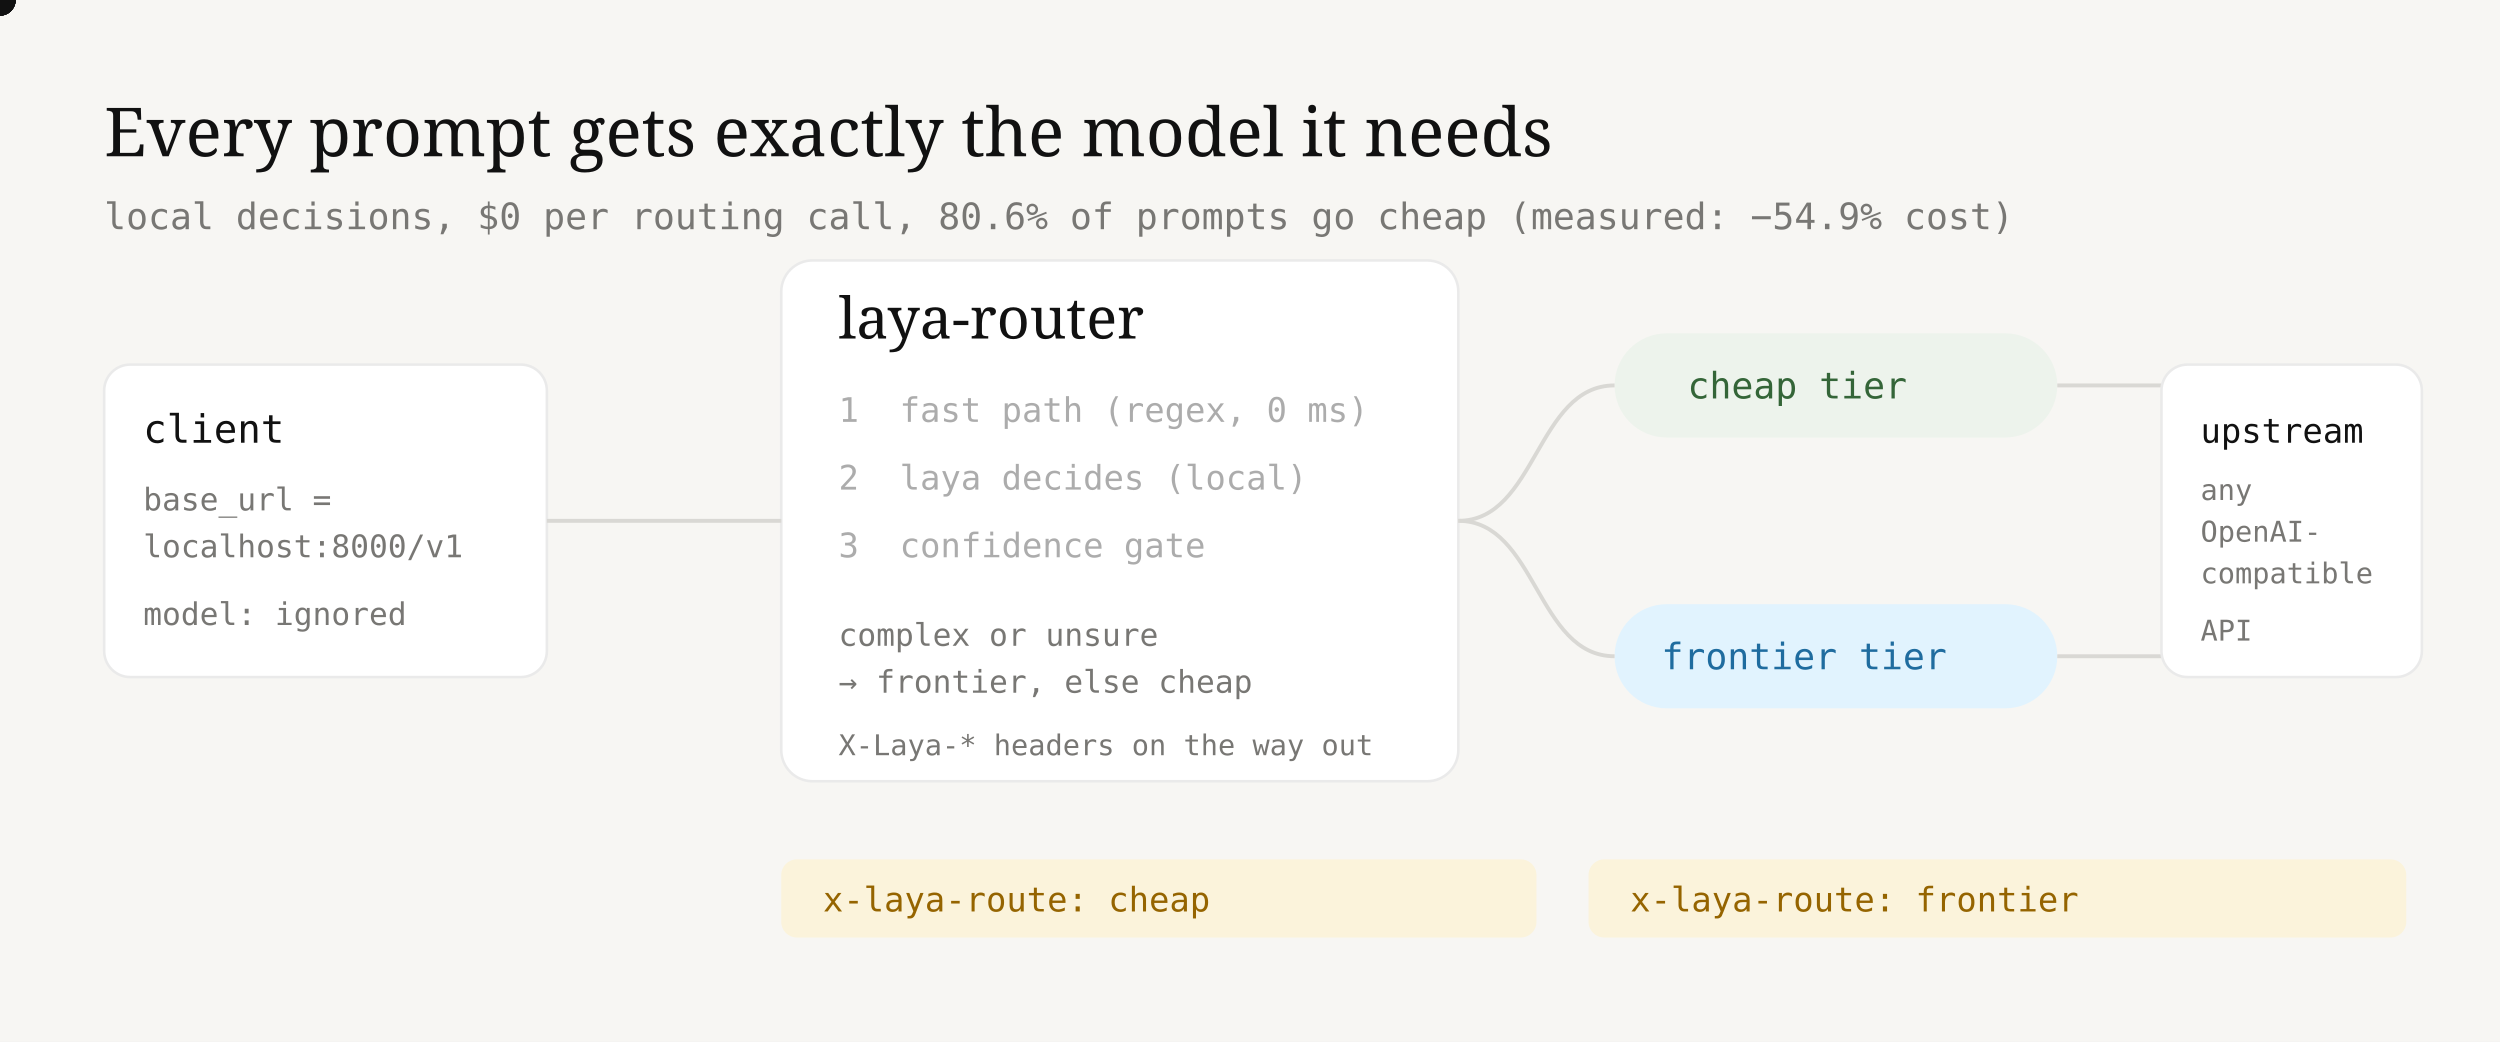
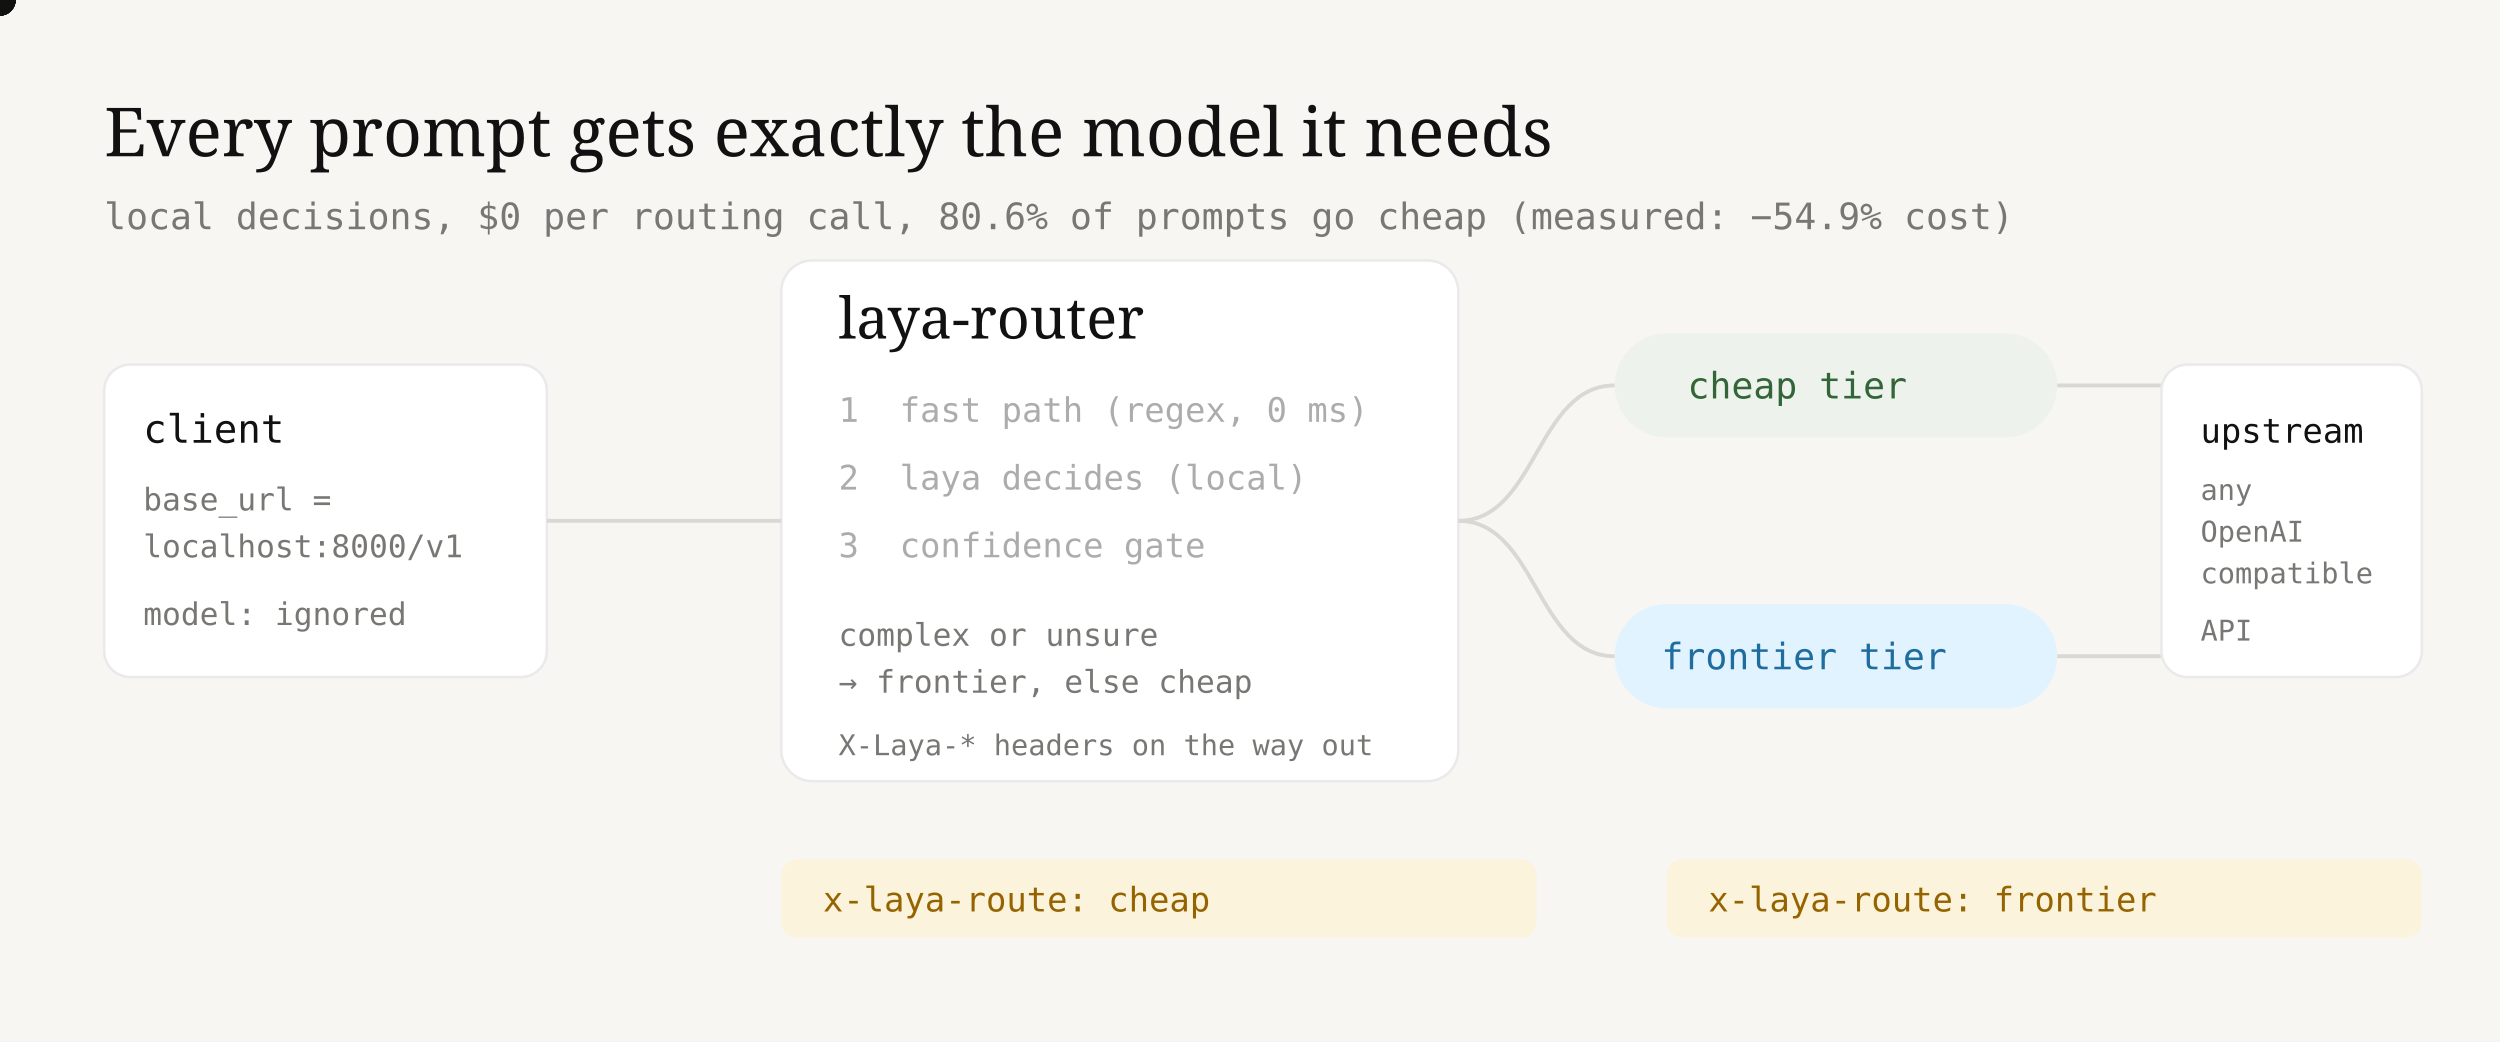
<svg xmlns="http://www.w3.org/2000/svg" width="960" height="400" viewBox="0 0 960 400" role="img" aria-label="How laya-router works: a client sends prompts to the proxy, a local decision model routes each one to the cheap or the frontier tier, and responses come back with routing headers.">
  <style>
    .sans { font-family: Helvetica, Arial, sans-serif; }
    .mono { font-family: "JetBrains Mono", "SF Mono", Consolas, monospace; }
    .serif { font-family: Georgia, "Instrument Serif", serif; }

    .card { fill: #ffffff; stroke: #eaeaea; stroke-width: 1; }
    .ink { fill: #111111; }
    .muted { fill: #787774; }
    .line { stroke: #d9d8d4; stroke-width: 1.5; fill: none; }

    .req { fill: #111111; }
    .res { fill: #787774; }

    /* request 1: client -&gt; proxy -&gt; cheap -&gt; upstream (0-4s of an 8s loop) */
    .dot-a1 { animation: a1 8s linear infinite; }
    .dot-a2 { animation: a2 8s linear infinite; }
    .dot-a3 { animation: a3 8s linear infinite; }
    .dot-a4 { animation: a4 8s linear infinite; }
-     @keyframes a1 { 0% { transform: translate(210px,200px); opacity: 0; } 2% { opacity: 1; } 10% { transform: translate(300px,200px); opacity: 1; } 11%, 100% { transform: translate(300px,200px); opacity: 0; } }
+     @keyframes a1 { 0% { transform: translate(216px,200px); opacity: 0; } 2% { opacity: 1; } 10% { transform: translate(300px,200px); opacity: 1; } 11%, 100% { transform: translate(300px,200px); opacity: 0; } }
    @keyframes a2 { 0%, 10% { transform: translate(300px,200px); opacity: 0; } 12% { opacity: 1; } 22% { transform: translate(430px,200px); } 23%, 100% { transform: translate(430px,200px); opacity: 0; } }
    @keyframes a3 { 0%, 22% { transform: translate(430px,200px); opacity: 0; } 24% { opacity: 1; } 34% { transform: translate(620px,148px); } 35%, 100% { transform: translate(620px,148px); opacity: 0; } }
    @keyframes a4 { 0%, 34% { transform: translate(620px,148px); opacity: 0; } 36% { opacity: 1; } 46% { transform: translate(790px,148px); } 47%, 100% { transform: translate(790px,148px); opacity: 0; } }

    /* request 2: client -&gt; proxy -&gt; frontier -&gt; upstream (4-8s) */
    .dot-b1 { animation: b1 8s linear infinite; }
    .dot-b2 { animation: b2 8s linear infinite; }
    .dot-b3 { animation: b3 8s linear infinite; }
    .dot-b4 { animation: b4 8s linear infinite; }
-     @keyframes b1 { 0%, 50% { transform: translate(210px,200px); opacity: 0; } 52% { opacity: 1; } 60% { transform: translate(300px,200px); opacity: 1; } 61%, 100% { transform: translate(300px,200px); opacity: 0; } }
+     @keyframes b1 { 0%, 50% { transform: translate(216px,200px); opacity: 0; } 52% { opacity: 1; } 60% { transform: translate(300px,200px); opacity: 1; } 61%, 100% { transform: translate(300px,200px); opacity: 0; } }
    @keyframes b2 { 0%, 60% { transform: translate(300px,200px); opacity: 0; } 62% { opacity: 1; } 72% { transform: translate(430px,200px); } 73%, 100% { transform: translate(430px,200px); opacity: 0; } }
    @keyframes b3 { 0%, 72% { transform: translate(430px,200px); opacity: 0; } 74% { opacity: 1; } 84% { transform: translate(620px,252px); } 85%, 100% { transform: translate(620px,252px); opacity: 0; } }
    @keyframes b4 { 0%, 84% { transform: translate(620px,252px); opacity: 0; } 86% { opacity: 1; } 96% { transform: translate(790px,252px); } 97%, 100% { transform: translate(790px,252px); opacity: 0; } }

    /* tier pills light up when their dot passes */
    .pill-cheap { animation: glowCheap 8s ease-in-out infinite; }
    @keyframes glowCheap { 0%, 30% { opacity: 0.45; } 34%, 52% { opacity: 1; } 56%, 100% { opacity: 0.45; } }
    .pill-frontier { animation: glowFrontier 8s ease-in-out infinite; }
    @keyframes glowFrontier { 0%, 68% { opacity: 0.45; } 72%, 90% { opacity: 1; } 94%, 100% { opacity: 0.45; } }

    /* decision layer rows breathe in sequence */
    .layer { opacity: 0.35; }
    .layer-1 { animation: layerPulse 8s ease-in-out infinite; }
    .layer-2 { animation: layerPulse 8s ease-in-out infinite; animation-delay: 0.6s; }
    .layer-3 { animation: layerPulse 8s ease-in-out infinite; animation-delay: 1.2s; }
    @keyframes layerPulse { 0%, 8% { opacity: 0.35; } 12%, 24% { opacity: 1; } 28%, 100% { opacity: 0.35; } }

    .header-tag { animation: tagPulse 8s ease-in-out infinite; }
    @keyframes tagPulse { 0%, 44% { opacity: 0.2; } 47%, 54% { opacity: 1; } 58%, 100% { opacity: 0.2; } }
    .header-tag-2 { animation: tagPulse2 8s ease-in-out infinite; }
    @keyframes tagPulse2 { 0%, 82% { opacity: 0.2; } 85%, 92% { opacity: 1; } 96%, 100% { opacity: 0.2; } }
  </style>
  <rect width="960" height="400" fill="#f7f6f3" />
  <rect x="40" y="140" width="170" height="120" rx="10" class="card" />
  <text x="55" y="170" class="mono ink" font-size="15">client</text>
  <text x="55" y="196" class="mono muted" font-size="12">base_url =</text>
  <text x="55" y="214" class="mono muted" font-size="12">localhost:8000/v1</text>
  <text x="55" y="240" class="mono muted" font-size="12">model: ignored</text>
  <rect x="300" y="100" width="260" height="200" rx="12" class="card" />
  <text x="322" y="130" class="serif ink" font-size="22">laya-router</text>
  <text x="322" y="162" class="mono ink layer layer-1" font-size="13">1  fast path (regex, 0 ms)</text>
  <text x="322" y="188" class="mono ink layer layer-2" font-size="13">2  laya decides (local)</text>
  <text x="322" y="214" class="mono ink layer layer-3" font-size="13">3  confidence gate</text>
  <text x="322" y="248" class="mono muted" font-size="12">complex or unsure</text>
  <text x="322" y="266" class="mono muted" font-size="12">→ frontier, else cheap</text>
  <text x="322" y="290" class="mono muted" font-size="11">X-Laya-* headers on the way out</text>
  <path d="M 210 200 L 300 200" class="line" />
  <g class="pill-cheap">
    <rect x="620" y="128" width="170" height="40" rx="20" fill="#edf3ec" />
    <text x="648" y="153" class="mono" font-size="14" fill="#346538">cheap tier</text>
  </g>
  <g class="pill-frontier">
    <rect x="620" y="232" width="170" height="40" rx="20" fill="#e1f3fe" />
    <text x="638" y="257" class="mono" font-size="14" fill="#1f6c9f">frontier tier</text>
  </g>
  <path d="M 560 200 C 590 200, 590 148, 620 148" class="line" />
  <path d="M 560 200 C 590 200, 590 252, 620 252" class="line" />
  <path d="M 790 148 L 830 148" class="line" />
  <path d="M 790 252 L 830 252" class="line" />
  <rect x="830" y="140" width="100" height="120" rx="10" class="card" />
  <text x="845" y="170" class="mono ink" font-size="13">upstream</text>
  <text x="845" y="192" class="mono muted" font-size="11">any</text>
-   <text x="845" y="208" class="mono muted" font-size="11">OpenAI-</text>
+   <text x="845" y="208" class="mono muted" font-size="11">OpenAI</text>
  <text x="845" y="224" class="mono muted" font-size="11">compatible</text>
  <text x="845" y="246" class="mono muted" font-size="11">API</text>
  <g class="header-tag">
    <rect x="300" y="330" width="290" height="30" rx="6" fill="#fbf3db" />
    <text x="316" y="350" class="mono" font-size="13" fill="#956400">x-laya-route: cheap</text>
  </g>
  <g class="header-tag-2">
-     <rect x="610" y="330" width="314" height="30" rx="6" fill="#fbf3db" />
-     <text x="626" y="350" class="mono" font-size="13" fill="#956400">x-laya-route: frontier</text>
+     <rect x="640" y="330" width="290" height="30" rx="6" fill="#fbf3db" />
+     <text x="656" y="350" class="mono" font-size="13" fill="#956400">x-laya-route: frontier</text>
  </g>
  <circle class="req dot-a1" r="6" cx="0" cy="0" />
  <circle class="req dot-a2" r="6" cx="0" cy="0" />
  <circle class="req dot-a3" r="6" cx="0" cy="0" />
  <circle class="req dot-a4" r="6" cx="0" cy="0" />
  <circle class="req dot-b1" r="6" cx="0" cy="0" />
  <circle class="req dot-b2" r="6" cx="0" cy="0" />
  <circle class="req dot-b3" r="6" cx="0" cy="0" />
  <circle class="req dot-b4" r="6" cx="0" cy="0" />
  <text x="40" y="60" class="serif ink" font-size="26">Every prompt gets exactly the model it needs</text>
  <text x="40" y="88" class="mono muted" font-size="14">local decisions, $0 per routing call, 80.6% of prompts go cheap (measured: −54.9% cost)</text>
</svg>
